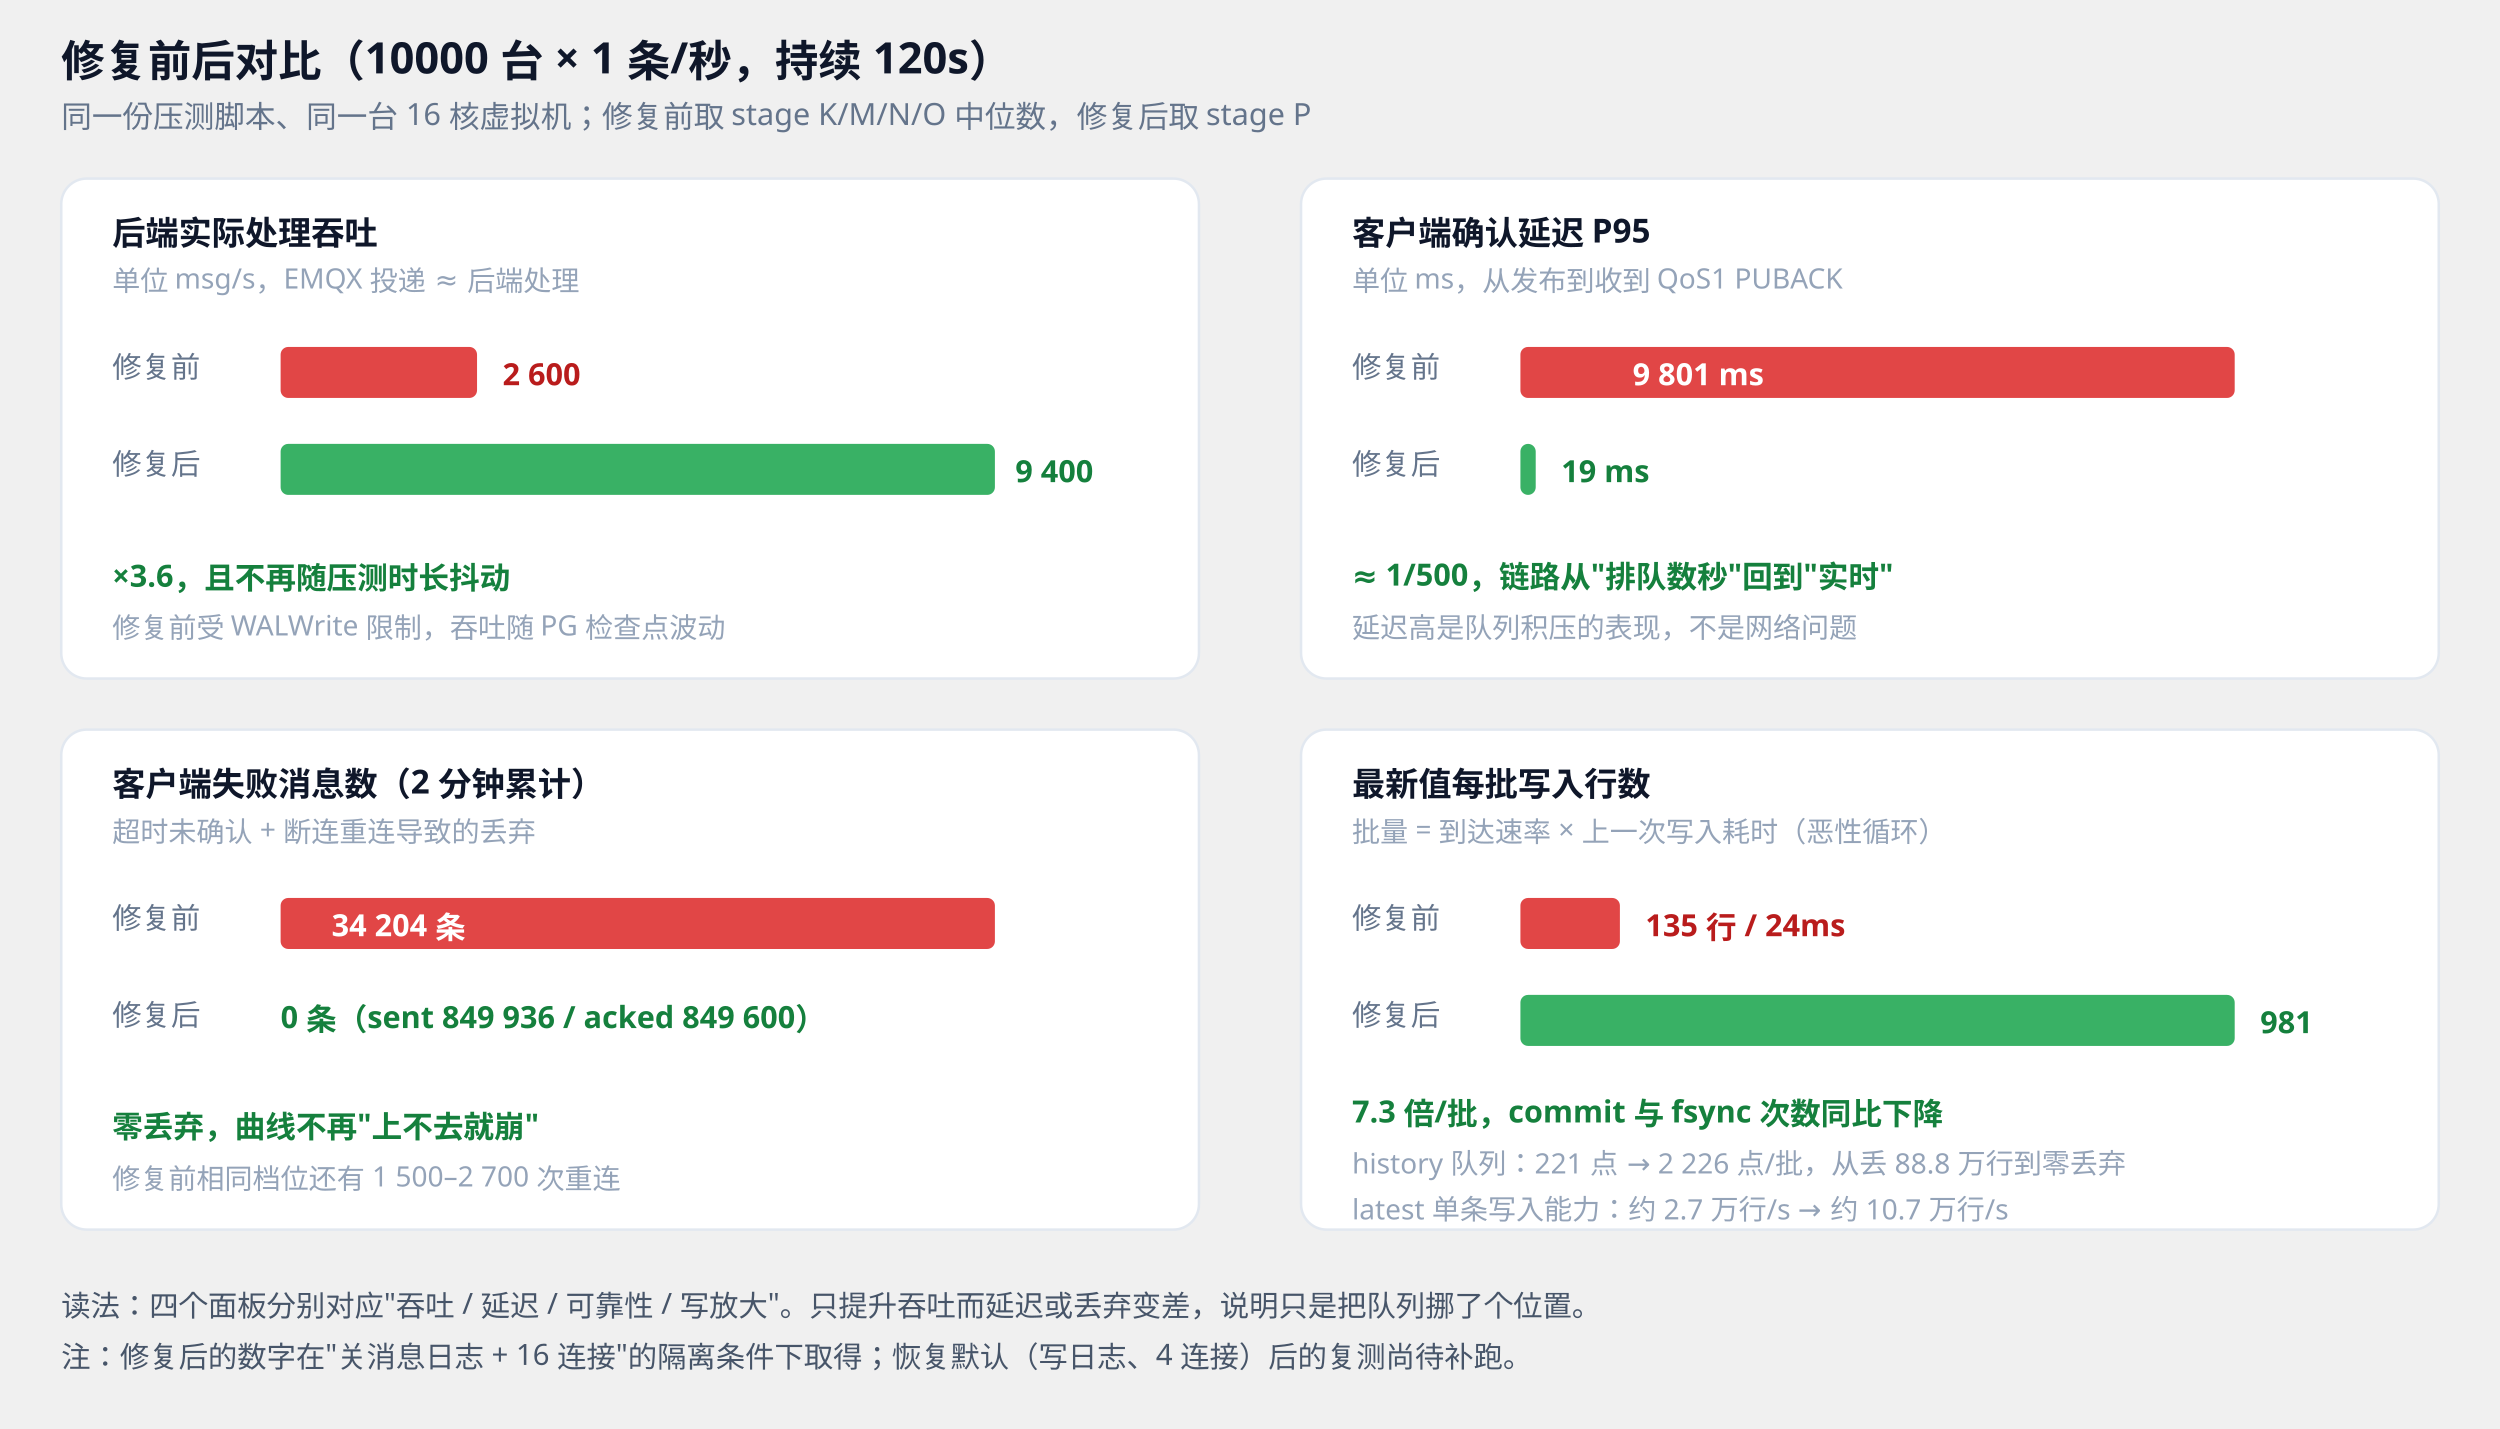
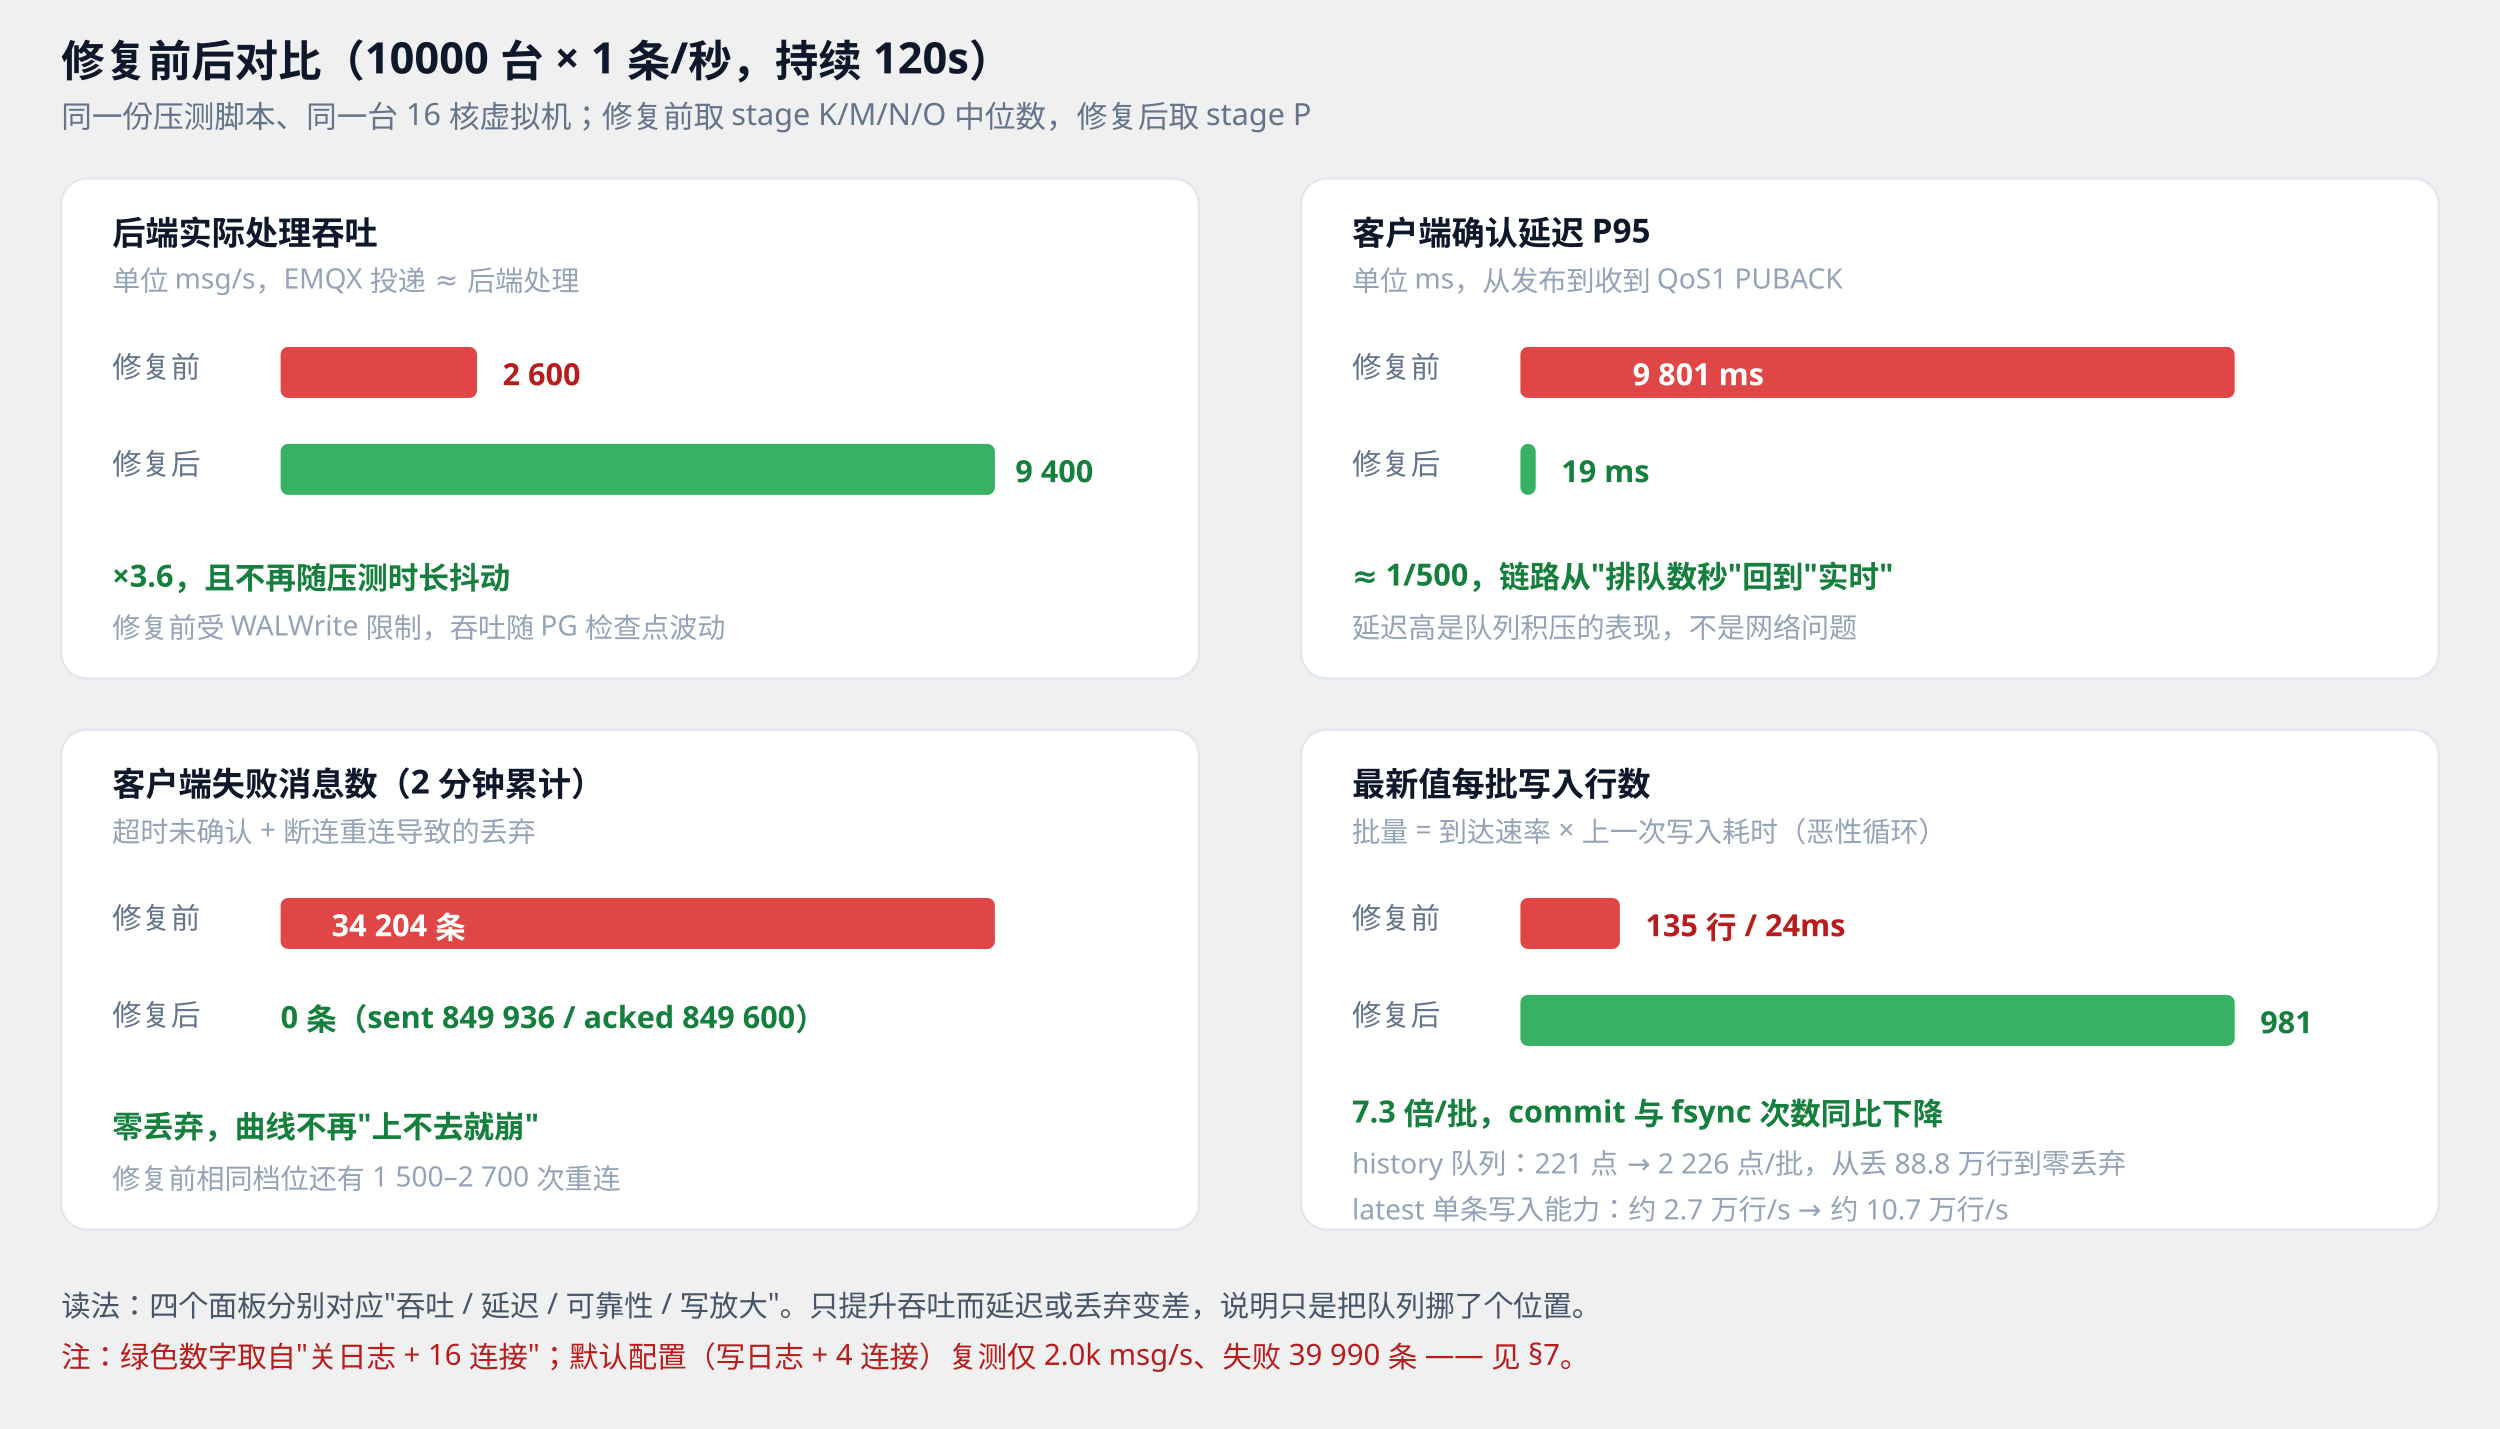
<svg xmlns="http://www.w3.org/2000/svg" viewBox="0 0 980 560" width="980" height="560" font-family="'Segoe UI', 'Microsoft YaHei', sans-serif">
  <text x="24" y="30" font-size="17" font-weight="600" fill="#0f172a">修复前后对比（10000 台 × 1 条/秒，持续 120s）</text>
  <text x="24" y="50" font-size="12" fill="#64748b">同一份压测脚本、同一台 16 核虚拟机；修复前取 stage K/M/N/O 中位数，修复后取 stage P</text>
  <g>
    <rect x="24" y="70" width="446" height="196" rx="10" fill="#ffffff" stroke="#e2e8f0" />
    <text x="44" y="96" font-size="13" font-weight="600" fill="#0f172a">后端实际处理吞吐</text>
    <text x="44" y="114" font-size="11" fill="#94a3b8">单位 msg/s，EMQX 投递 ≈ 后端处理</text>
    <text x="44" y="148" font-size="11.5" fill="#64748b">修复前</text>
    <rect x="110" y="136" width="77" height="20" rx="3" fill="#dc2626" opacity="0.85" />
    <text x="197" y="151" font-size="12" font-weight="600" fill="#b91c1c">2 600</text>
    <text x="44" y="186" font-size="11.5" fill="#64748b">修复后</text>
    <rect x="110" y="174" width="280" height="20" rx="3" fill="#16a34a" opacity="0.85" />
    <text x="398" y="189" font-size="12" font-weight="600" fill="#15803d">9 400</text>
    <text x="44" y="230" font-size="12" font-weight="600" fill="#15803d">×3.6，且不再随压测时长抖动</text>
    <text x="44" y="250" font-size="11" fill="#94a3b8">修复前受 WALWrite 限制，吞吐随 PG 检查点波动</text>
  </g>
  <g>
    <rect x="510" y="70" width="446" height="196" rx="10" fill="#ffffff" stroke="#e2e8f0" />
    <text x="530" y="96" font-size="13" font-weight="600" fill="#0f172a">客户端确认延迟 P95</text>
    <text x="530" y="114" font-size="11" fill="#94a3b8">单位 ms，从发布到收到 QoS1 PUBACK</text>
    <text x="530" y="148" font-size="11.5" fill="#64748b">修复前</text>
    <rect x="596" y="136" width="280" height="20" rx="3" fill="#dc2626" opacity="0.85" />
    <text x="640" y="151" font-size="12" font-weight="600" fill="#ffffff">9 801 ms</text>
    <text x="530" y="186" font-size="11.5" fill="#64748b">修复后</text>
    <rect x="596" y="174" width="6" height="20" rx="3" fill="#16a34a" opacity="0.85" />
    <text x="612" y="189" font-size="12" font-weight="600" fill="#15803d">19 ms</text>
    <text x="530" y="230" font-size="12" font-weight="600" fill="#15803d">≈ 1/500，链路从"排队数秒"回到"实时"</text>
    <text x="530" y="250" font-size="11" fill="#94a3b8">延迟高是队列积压的表现，不是网络问题</text>
  </g>
  <g>
    <rect x="24" y="286" width="446" height="196" rx="10" fill="#ffffff" stroke="#e2e8f0" />
    <text x="44" y="312" font-size="13" font-weight="600" fill="#0f172a">客户端失败消息数（2 分钟累计）</text>
    <text x="44" y="330" font-size="11" fill="#94a3b8">超时未确认 + 断连重连导致的丢弃</text>
    <text x="44" y="364" font-size="11.5" fill="#64748b">修复前</text>
    <rect x="110" y="352" width="280" height="20" rx="3" fill="#dc2626" opacity="0.85" />
    <text x="130" y="367" font-size="12" font-weight="600" fill="#ffffff">34 204 条</text>
    <text x="44" y="402" font-size="11.5" fill="#64748b">修复后</text>
    <text x="110" y="403" font-size="12" font-weight="600" fill="#15803d">0 条（sent 849 936 / acked 849 600）</text>
    <text x="44" y="446" font-size="12" font-weight="600" fill="#15803d">零丢弃，曲线不再"上不去就崩"</text>
    <text x="44" y="466" font-size="11" fill="#94a3b8">修复前相同档位还有 1 500–2 700 次重连</text>
  </g>
  <g>
    <rect x="510" y="286" width="446" height="196" rx="10" fill="#ffffff" stroke="#e2e8f0" />
    <text x="530" y="312" font-size="13" font-weight="600" fill="#0f172a">最新值每批写入行数</text>
    <text x="530" y="330" font-size="11" fill="#94a3b8">批量 = 到达速率 × 上一次写入耗时（恶性循环）</text>
    <text x="530" y="364" font-size="11.5" fill="#64748b">修复前</text>
    <rect x="596" y="352" width="39" height="20" rx="3" fill="#dc2626" opacity="0.85" />
    <text x="645" y="367" font-size="12" font-weight="600" fill="#b91c1c">135 行 / 24ms</text>
    <text x="530" y="402" font-size="11.5" fill="#64748b">修复后</text>
    <rect x="596" y="390" width="280" height="20" rx="3" fill="#16a34a" opacity="0.85" />
    <text x="886" y="405" font-size="12" font-weight="600" fill="#15803d">981</text>
    <text x="530" y="440" font-size="12" font-weight="600" fill="#15803d">7.3 倍/批，commit 与 fsync 次数同比下降</text>
    <text x="530" y="460" font-size="11" fill="#94a3b8">history 队列：221 点 → 2 226 点/批，从丢 88.8 万行到零丢弃</text>
    <text x="530" y="478" font-size="11" fill="#94a3b8">latest 单条写入能力：约 2.7 万行/s → 约 10.7 万行/s</text>
  </g>
  <text x="24" y="516" font-size="11.5" fill="#475569">读法：四个面板分别对应"吞吐 / 延迟 / 可靠性 / 写放大"。只提升吞吐而延迟或丢弃变差，说明只是把队列挪了个位置。</text>
-   <text x="24" y="536" font-size="11.5" fill="#475569">注：修复后的数字在"关消息日志 + 16 连接"的隔离条件下取得；恢复默认（写日志、4 连接）后的复测尚待补跑。</text>
+   <text x="24" y="536" font-size="11.5" fill="#b91c1c">注：绿色数字取自"关日志 + 16 连接"；默认配置（写日志 + 4 连接）复测仅 2.0k msg/s、失败 39 990 条 —— 见 §7。</text>
</svg>
